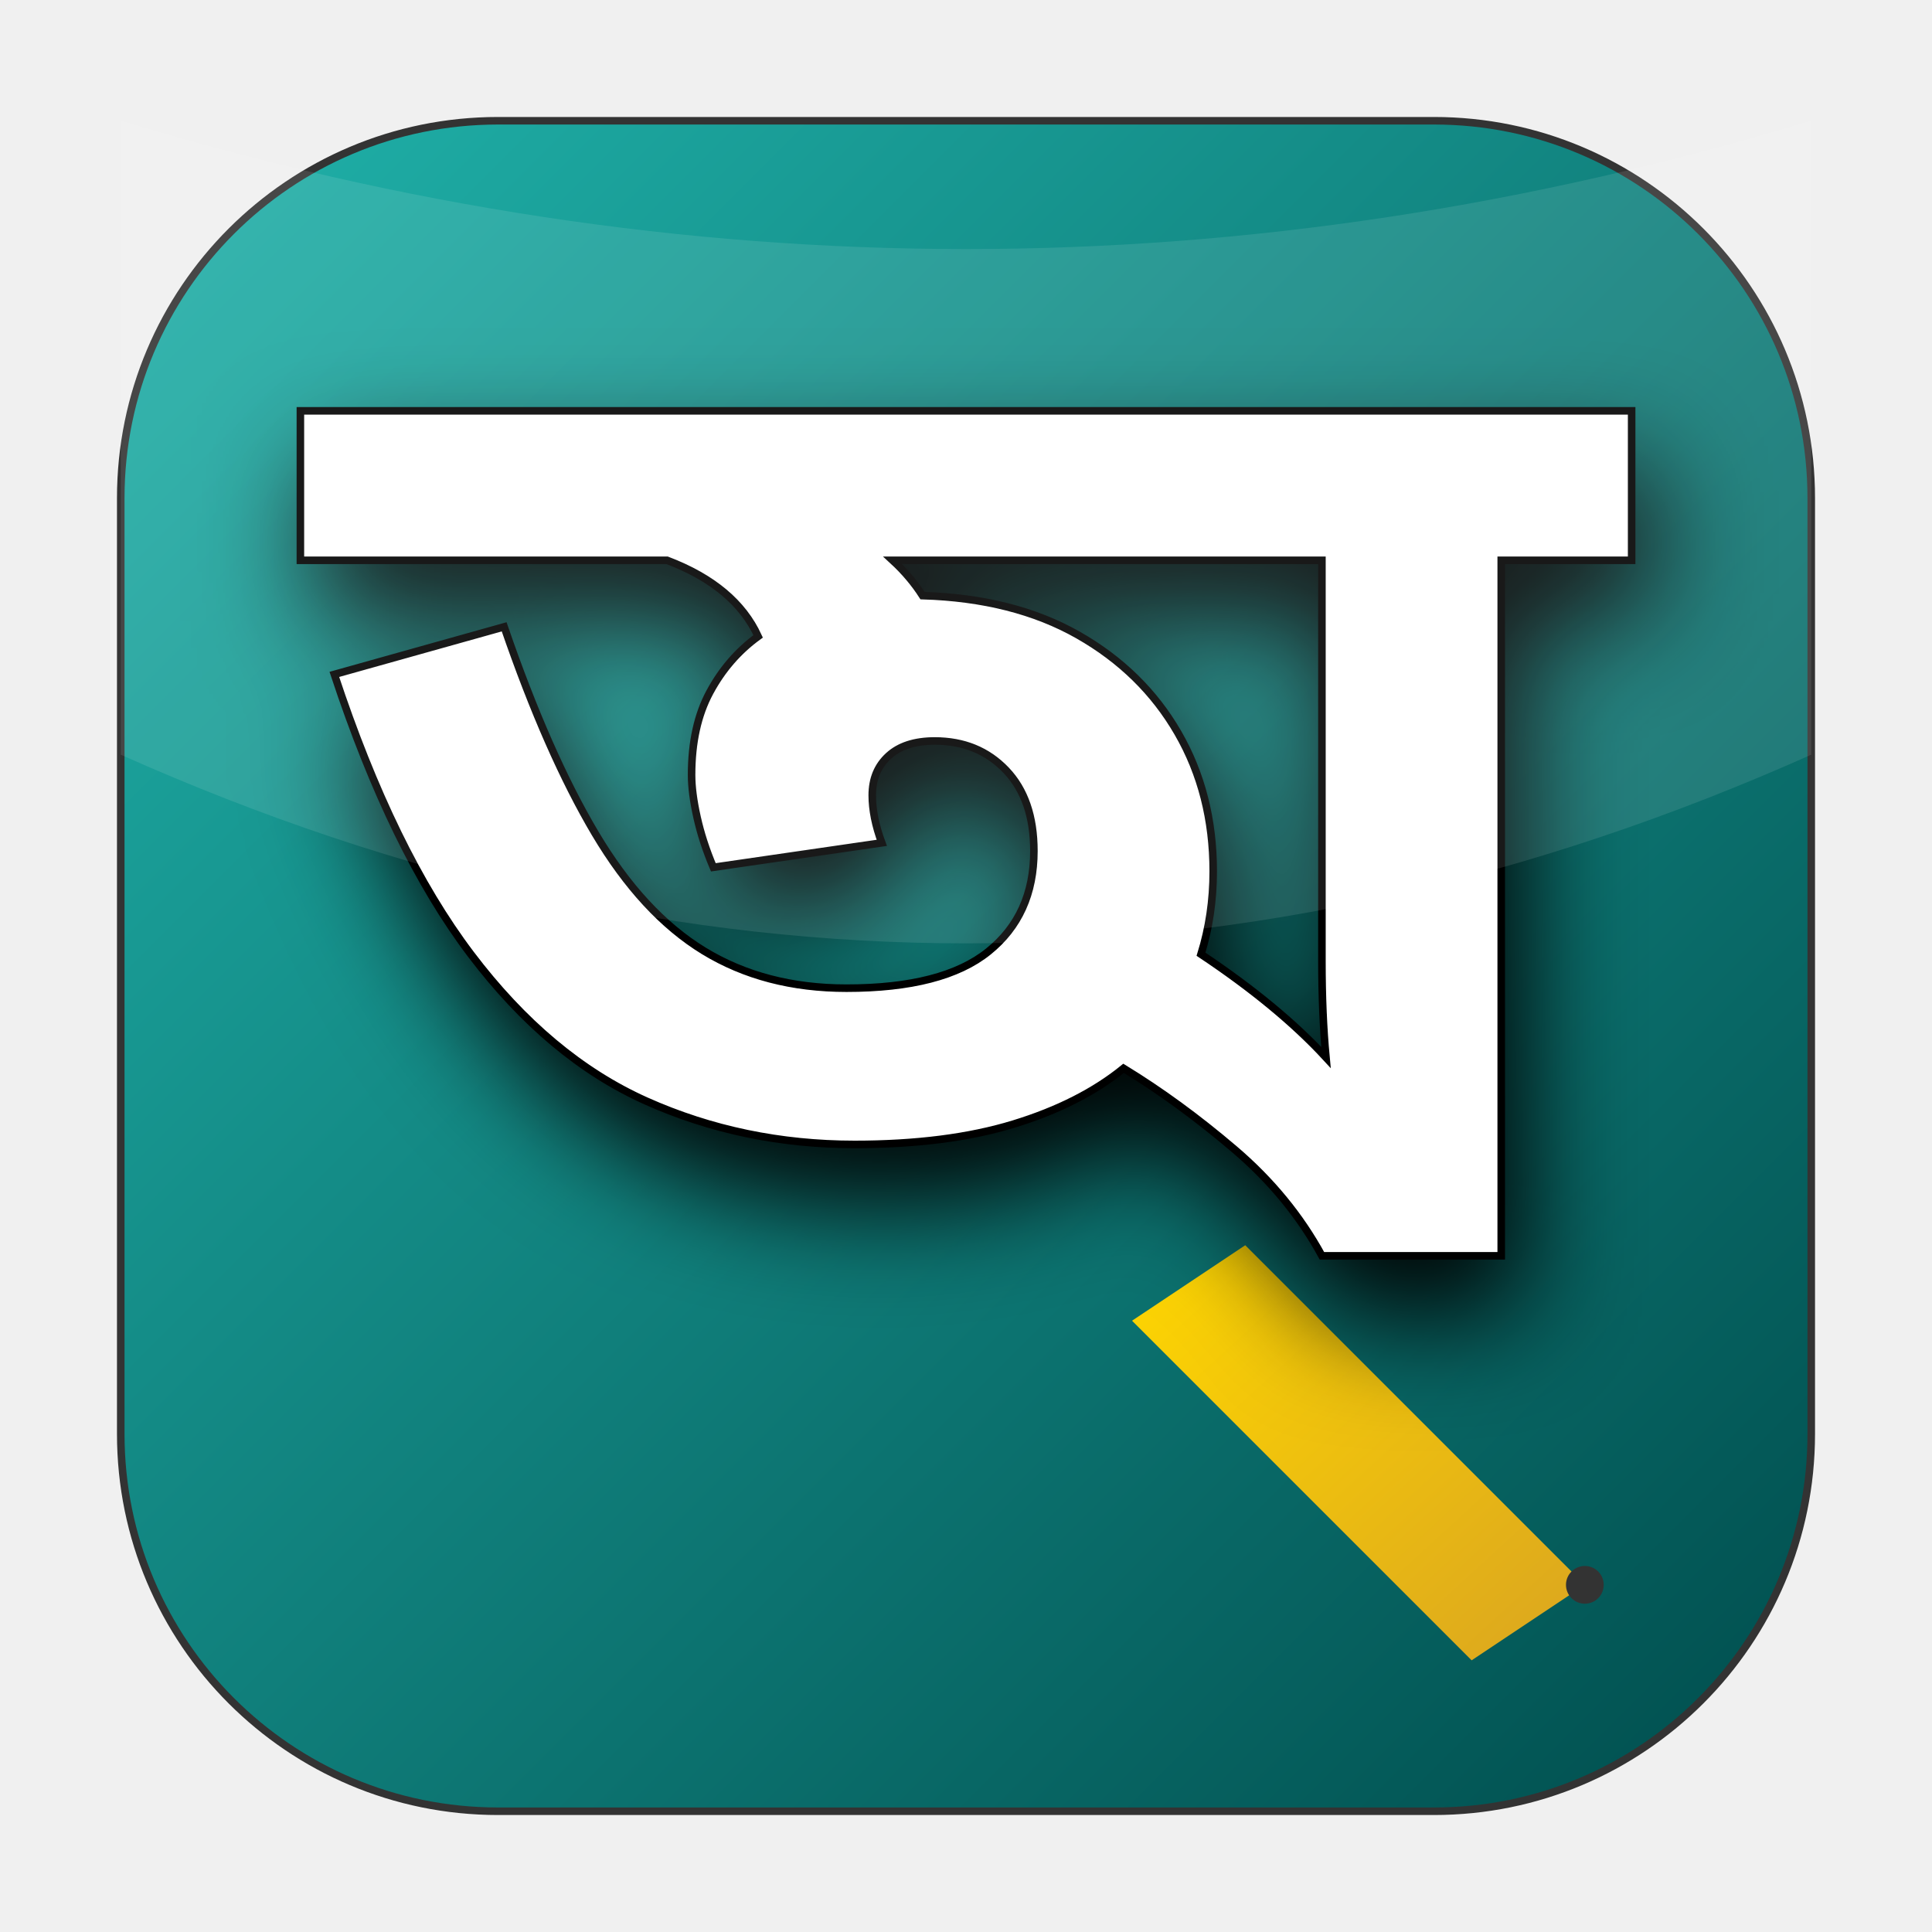
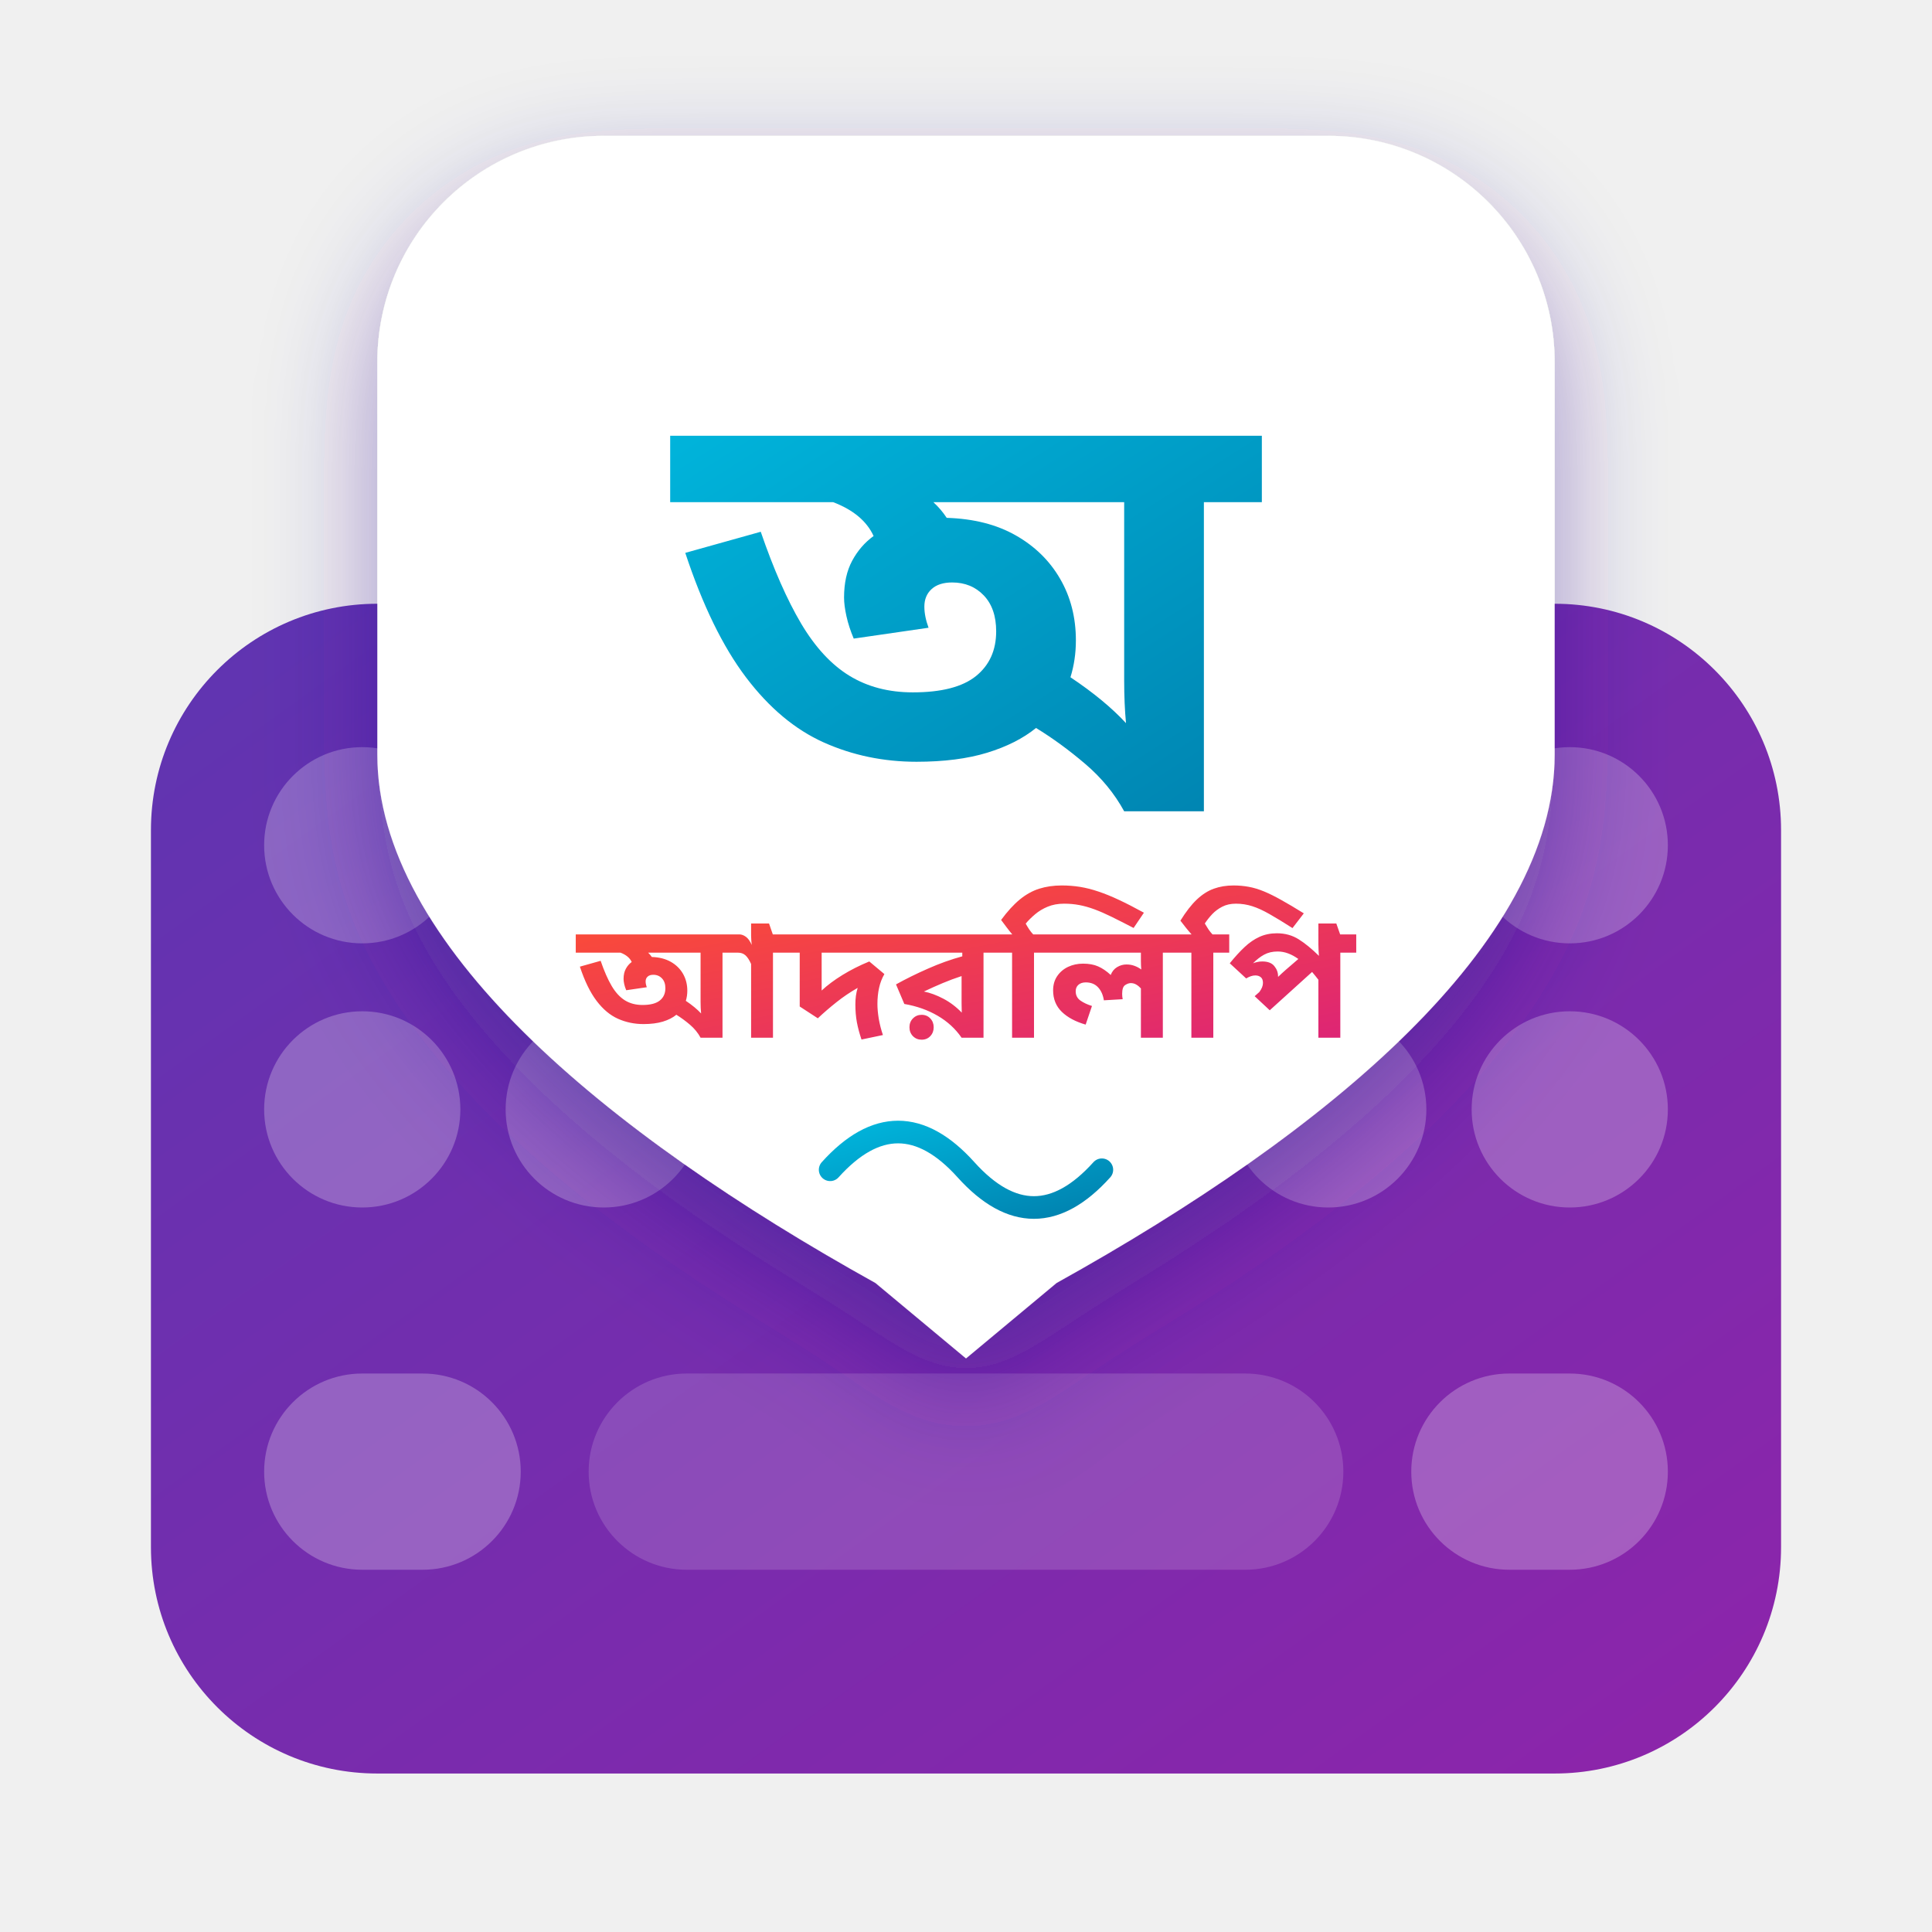
<svg xmlns="http://www.w3.org/2000/svg" width="512px" height="512px" viewBox="0 0 512 512" version="1.1">
  <defs>
-     <linearGradient id="bgGrad" x1="0%" y1="0%" x2="100%" y2="100%">
-       <stop offset="0%" style="stop-color:#20B2AA;stop-opacity:1" />
-       <stop offset="100%" style="stop-color:#004d4d;stop-opacity:1" />
+     <linearGradient id="baseGrad" x1="0%" y1="0%" x2="100%" y2="100%">
+       <stop offset="0%" stop-color="#5E35B1" />
+       <stop offset="100%" stop-color="#8E24AA" />
    </linearGradient>
-     <linearGradient id="goldGrad" x1="0%" y1="0%" x2="100%" y2="100%">
-       <stop offset="0%" style="stop-color:#FFD700;stop-opacity:1" />
-       <stop offset="100%" style="stop-color:#DAA520;stop-opacity:1" />
+     <linearGradient id="accentGrad" x1="0%" y1="0%" x2="100%" y2="100%">
+       <stop offset="0%" stop-color="#00B4DB" />
+       <stop offset="100%" stop-color="#0083B0" />
    </linearGradient>
-     <filter id="shadow" x="-50%" y="-50%" width="200%" height="200%">
-       <feGaussianBlur in="SourceAlpha" stdDeviation="15" result="blur" />
-       <feOffset dx="5" dy="15" in="blur" result="offsetBlur" />
-       <feMerge>
-         <feMergeNode in="offsetBlur" />
-         <feMergeNode in="SourceGraphic" />
-       </feMerge>
+     <linearGradient id="warmGrad" x1="0%" y1="0%" x2="100%" y2="100%">
+       <stop offset="0%" stop-color="#FF512F" />
+       <stop offset="100%" stop-color="#DD2476" />
+     </linearGradient>
+     <filter id="softShadow" x="-20%" y="-20%" width="140%" height="140%">
+       <feDropShadow dx="0" dy="12" stdDeviation="15" flood-color="#311B92" flood-opacity="0.4" />
    </filter>
+     <clipPath id="kbClip">
+       <rect x="40" y="160" width="432" height="310" rx="60" ry="60" />
+     </clipPath>
  </defs>
-   <rect x="32" y="32" width="448" height="448" rx="100" ry="100" fill="url(#bgGrad)" stroke="#333333" stroke-width="2" />
-   <path d="M 330 330 L 420 420 L 390 440 L 300 350 Z" fill="url(#goldGrad)" />
-   <circle cx="420" cy="420" r="5" fill="#333333" />
-   <text x="50%" y="65%" text-anchor="middle" font-family="'Noto Sans Bengali', 'Kalpurush', 'SolaimanLipi', 'Vrinda', 'Arial Unicode MS', sans-serif" font-weight="bold" font-size="360" fill="#FFFFFF" stroke="#000000" stroke-width="2" filter="url(#shadow)">
-        অ
+   <rect x="40" y="160" width="432" height="310" rx="60" ry="60" fill="url(#baseGrad)" />
+   <g fill="#FFFFFF" opacity="0.25" clip-path="url(#kbClip)">
+     <circle cx="96" cy="224" r="26" />
+     <circle cx="160" cy="224" r="26" />
+     <circle cx="224" cy="224" r="26" />
+     <circle cx="288" cy="224" r="26" />
+     <circle cx="352" cy="224" r="26" />
+     <circle cx="416" cy="224" r="26" />
+     <circle cx="96" cy="294" r="26" />
+     <circle cx="160" cy="294" r="26" />
+     <circle cx="224" cy="294" r="26" />
+     <circle cx="288" cy="294" r="26" />
+     <circle cx="352" cy="294" r="26" />
+     <circle cx="416" cy="294" r="26" />
+     <rect x="70" y="364" width="68" height="52" rx="26" />
+     <rect x="156" y="364" width="200" height="52" rx="26" fill="#FFFFFF" opacity="0.6" />
+     <rect x="374" y="364" width="68" height="52" rx="26" />
+   </g>
+   <path d="M 160 36               L 352 36               A 60 60 0 0 1 412 96               L 412 200               C 412 250 352 300 280 340               L 256 360               L 232 340               C 160 300 100 250 100 200               L 100 96               A 60 60 0 0 1 160 36 Z" fill="#FFFFFF" filter="url(#softShadow)" />
+   <text x="256" y="215" font-family="'Noto Sans Bengali', 'SolaimanLipi', sans-serif" font-weight="900" font-size="160" fill="url(#accentGrad)" text-anchor="middle">
+         অ
    </text>
-   <path d="M 32 32 Q 256 100 480 32 L 480 200 Q 256 300 32 200 Z" fill="#FFFFFF" fill-opacity="0.1" />
+   <text x="256" y="275" font-family="'Noto Sans Bengali', 'SolaimanLipi', sans-serif" font-weight="bold" font-size="44" fill="url(#warmGrad)" text-anchor="middle" letter-spacing="0">
+         আদরলিপি
+     </text>
+   <path d="M 220 310 Q 238 290 256 310 T 292 310" fill="none" stroke="url(#accentGrad)" stroke-width="6" stroke-linecap="round" />
</svg>
